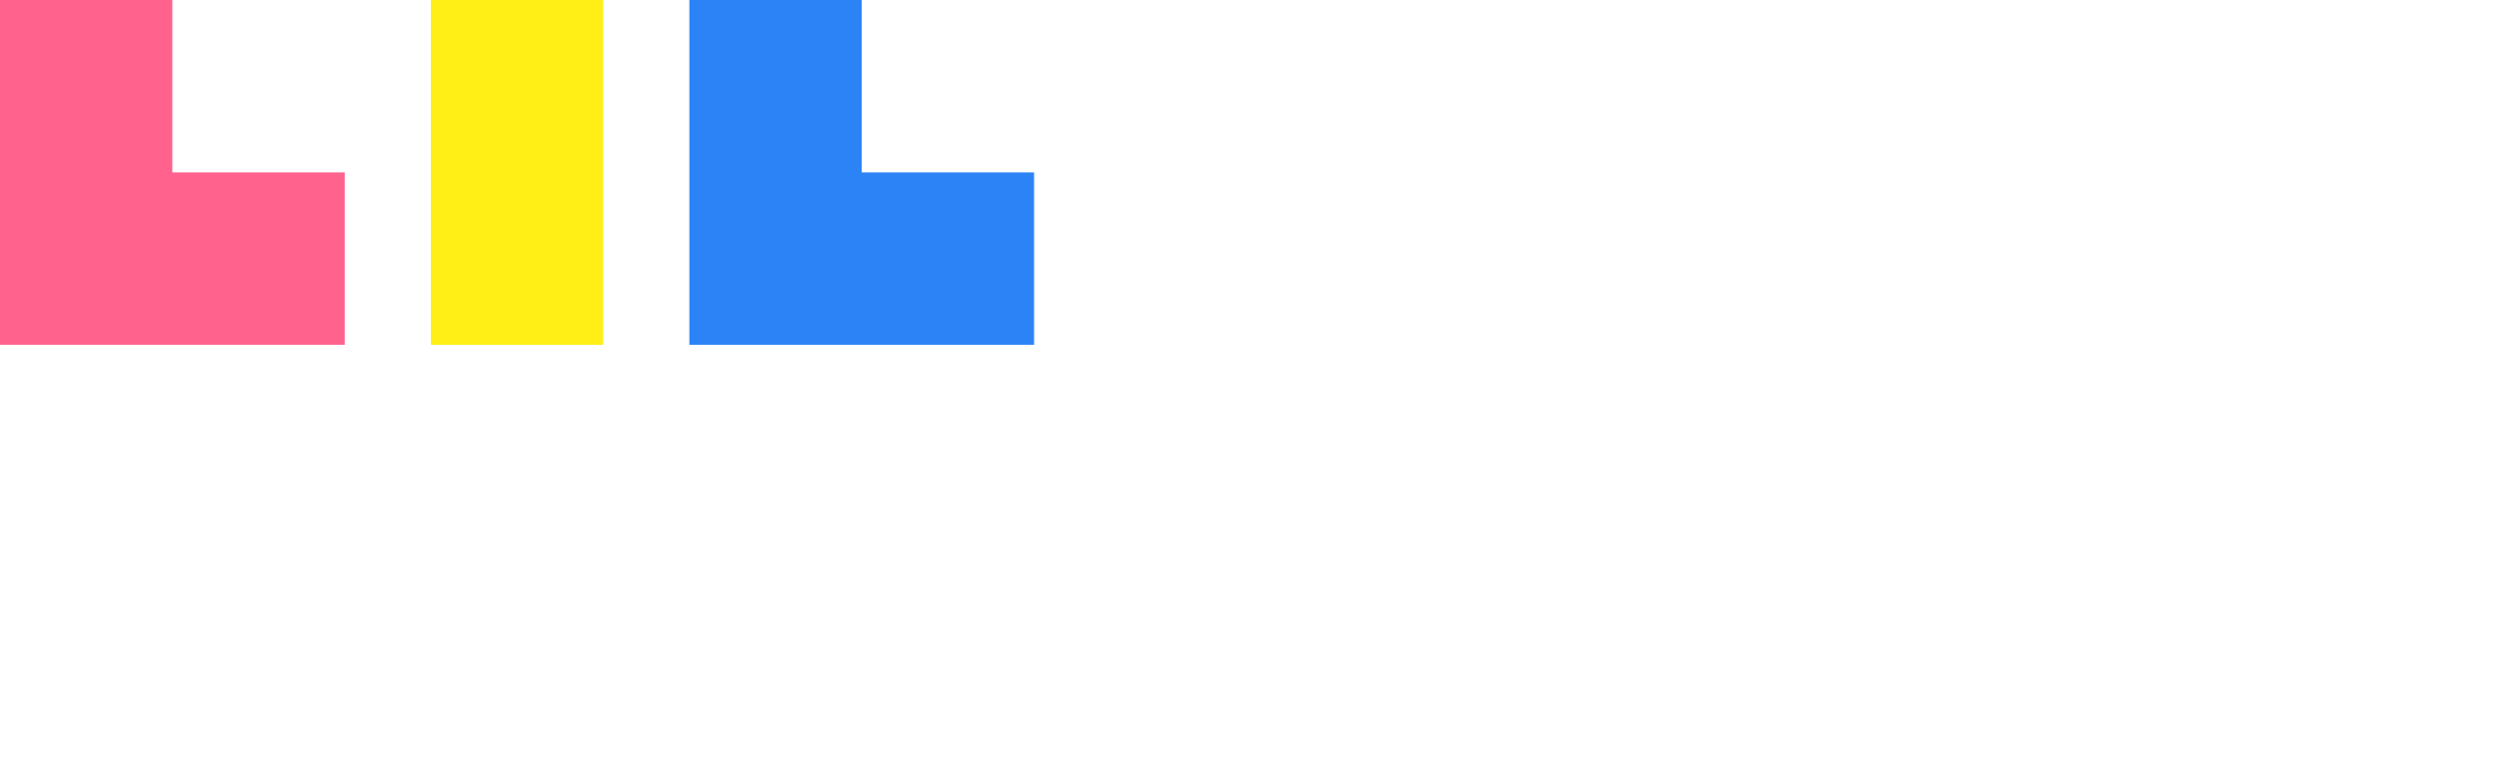
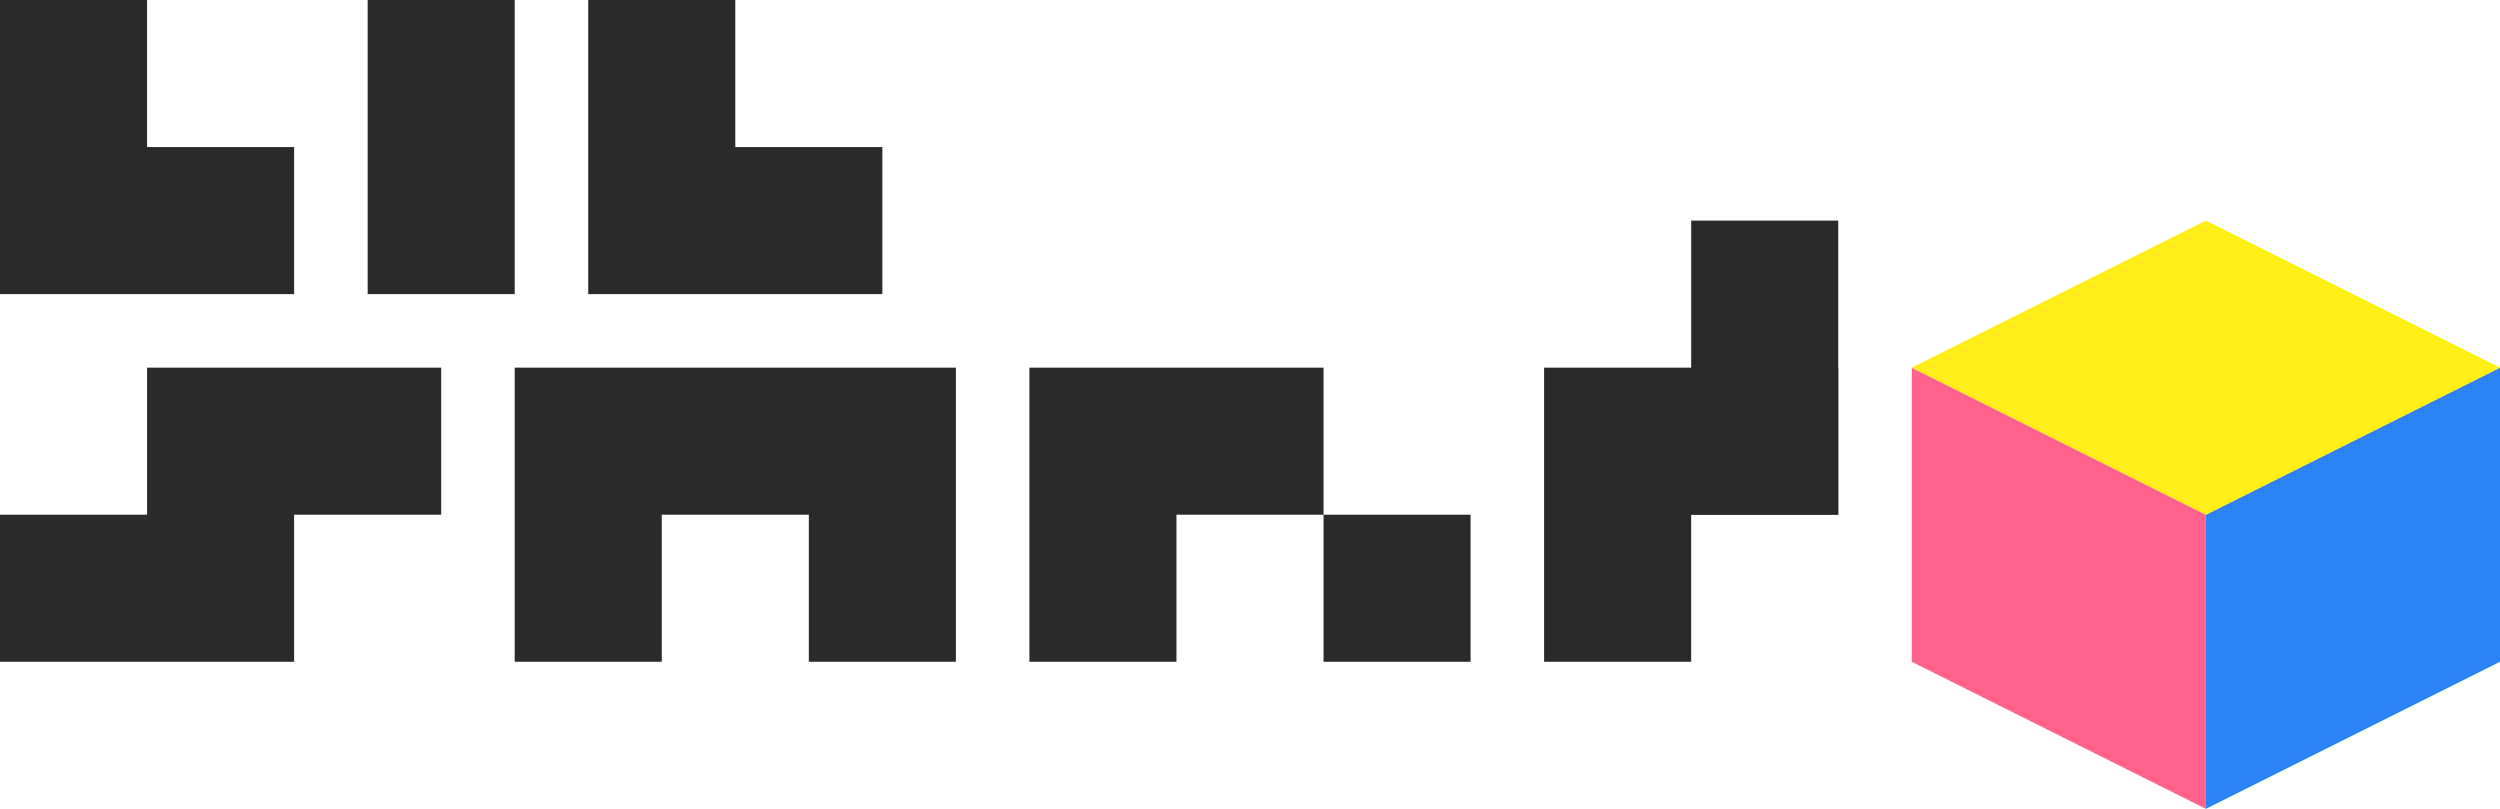
- <svg xmlns="http://www.w3.org/2000/svg" width="290px" height="90px" viewBox="0 0 290 90" version="1.1">
-   <g id="Page-1" stroke="none" stroke-width="1" fill="none" fill-rule="evenodd">
-     <g id="Artboard" transform="translate(-28, -23)">
-       <g id="logo" transform="translate(28, 23)">
-         <polygon id="Path" fill="#FFFF" points="0 50 40 50 40 70 20 70 20 90 0 90" />
-         <polygon id="Path" fill="#FFFF" points="60 50 80 50 80 90 40 90 40 70 60 70" />
-         <polygon id="Path" fill="#FFFF" points="130 90 90 90 90 50 130 50" />
-         <polygon id="Path" fill="#FFFF" points="180 50 200 50 200 90 140 90 140 50 160 50 160 70 180 70" />
-         <polygon id="Path" fill="#FFFF" points="210 50 250 50 250 70 230 70 230 90 210 90" />
-         <path d="M270,50 L290,50 L290,90 C280.033,90 259.967,90 250,90 L250,70 L270,70 L270,50 Z" id="Path" fill="#FFFF" />
-         <polygon id="Path" fill="#FF638D" points="20 20 40 20 40 40 0 40 0 0 20 0" />
-         <polygon id="Path" fill="#FFEF16" points="50 0 70 0 70 40 50 40" />
-         <polygon id="Path" fill="#2B83F6" points="100 20 120 20 120 40 80 40 80 0 100 0" />
-       </g>
-     </g>
-   </g>
+ <svg xmlns="http://www.w3.org/2000/svg" width="170" height="55" viewBox="0 0 170 55" fill="none">
+   <path fill-rule="evenodd" clip-rule="evenodd" d="M70 25H80H90V35H80V45H70V25ZM90 35V45H100V35H90Z" fill="#2A2A29" />
+   <path fill-rule="evenodd" clip-rule="evenodd" d="M55 45H65V25H35V45H45V35H55V45Z" fill="#2A2A29" />
+   <path fill-rule="evenodd" clip-rule="evenodd" d="M10 25V35H0V45H20V35H30V25H10Z" fill="#2A2A29" />
+   <path fill-rule="evenodd" clip-rule="evenodd" d="M10 10H20V20H0V0H10V10Z" fill="#2A2A29" />
+   <path fill-rule="evenodd" clip-rule="evenodd" d="M25 0H35V20H25V0Z" fill="#2A2A29" />
+   <path fill-rule="evenodd" clip-rule="evenodd" d="M50 10H60V20H40V0H50V10Z" fill="#2A2A29" />
+   <path fill-rule="evenodd" clip-rule="evenodd" d="M115 15H125V35H115V15Z" fill="#2A2A29" />
+   <path fill-rule="evenodd" clip-rule="evenodd" d="M115 35H125V25H105V45H115V35Z" fill="#2A2A29" />
+   <path d="M170 45V25L150 35V55L170 45Z" fill="#2B83F6" />
+   <path d="M130 45L150 55V35L130 25V45Z" fill="#FF638D" />
+   <path d="M170 25L150 15L130 25L150 35L170 25Z" fill="#FFEF16" />
</svg>
